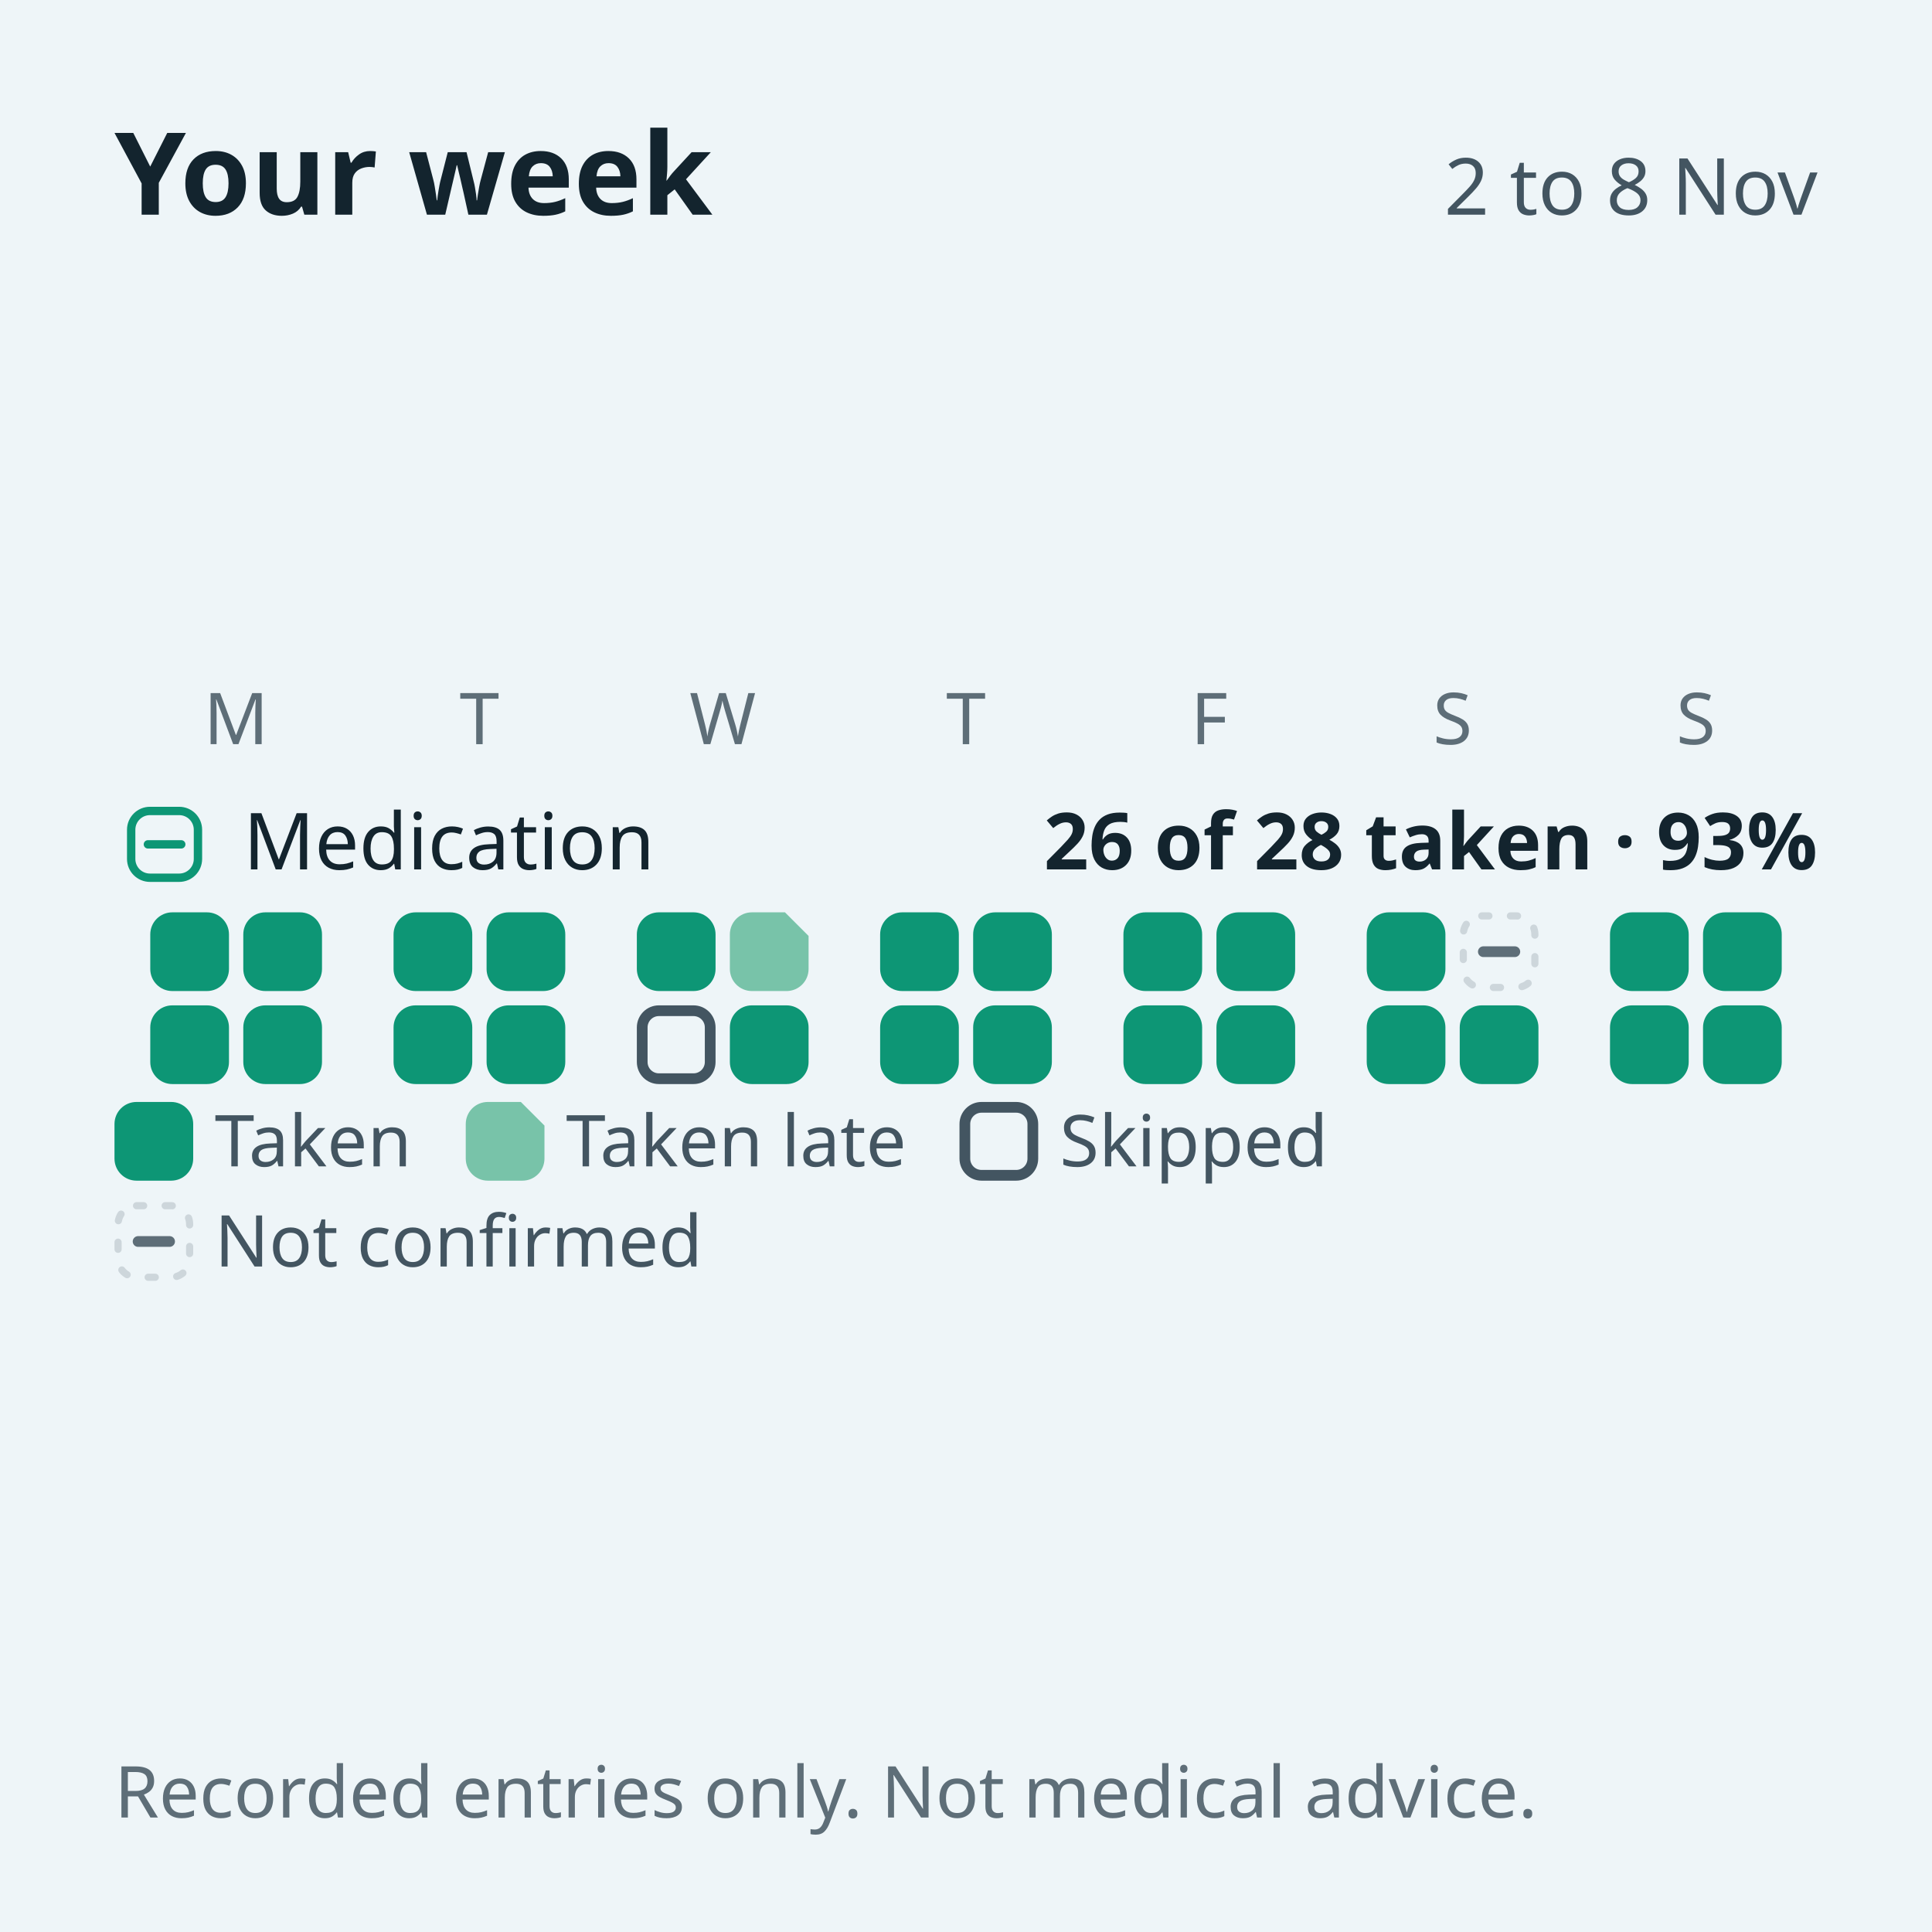
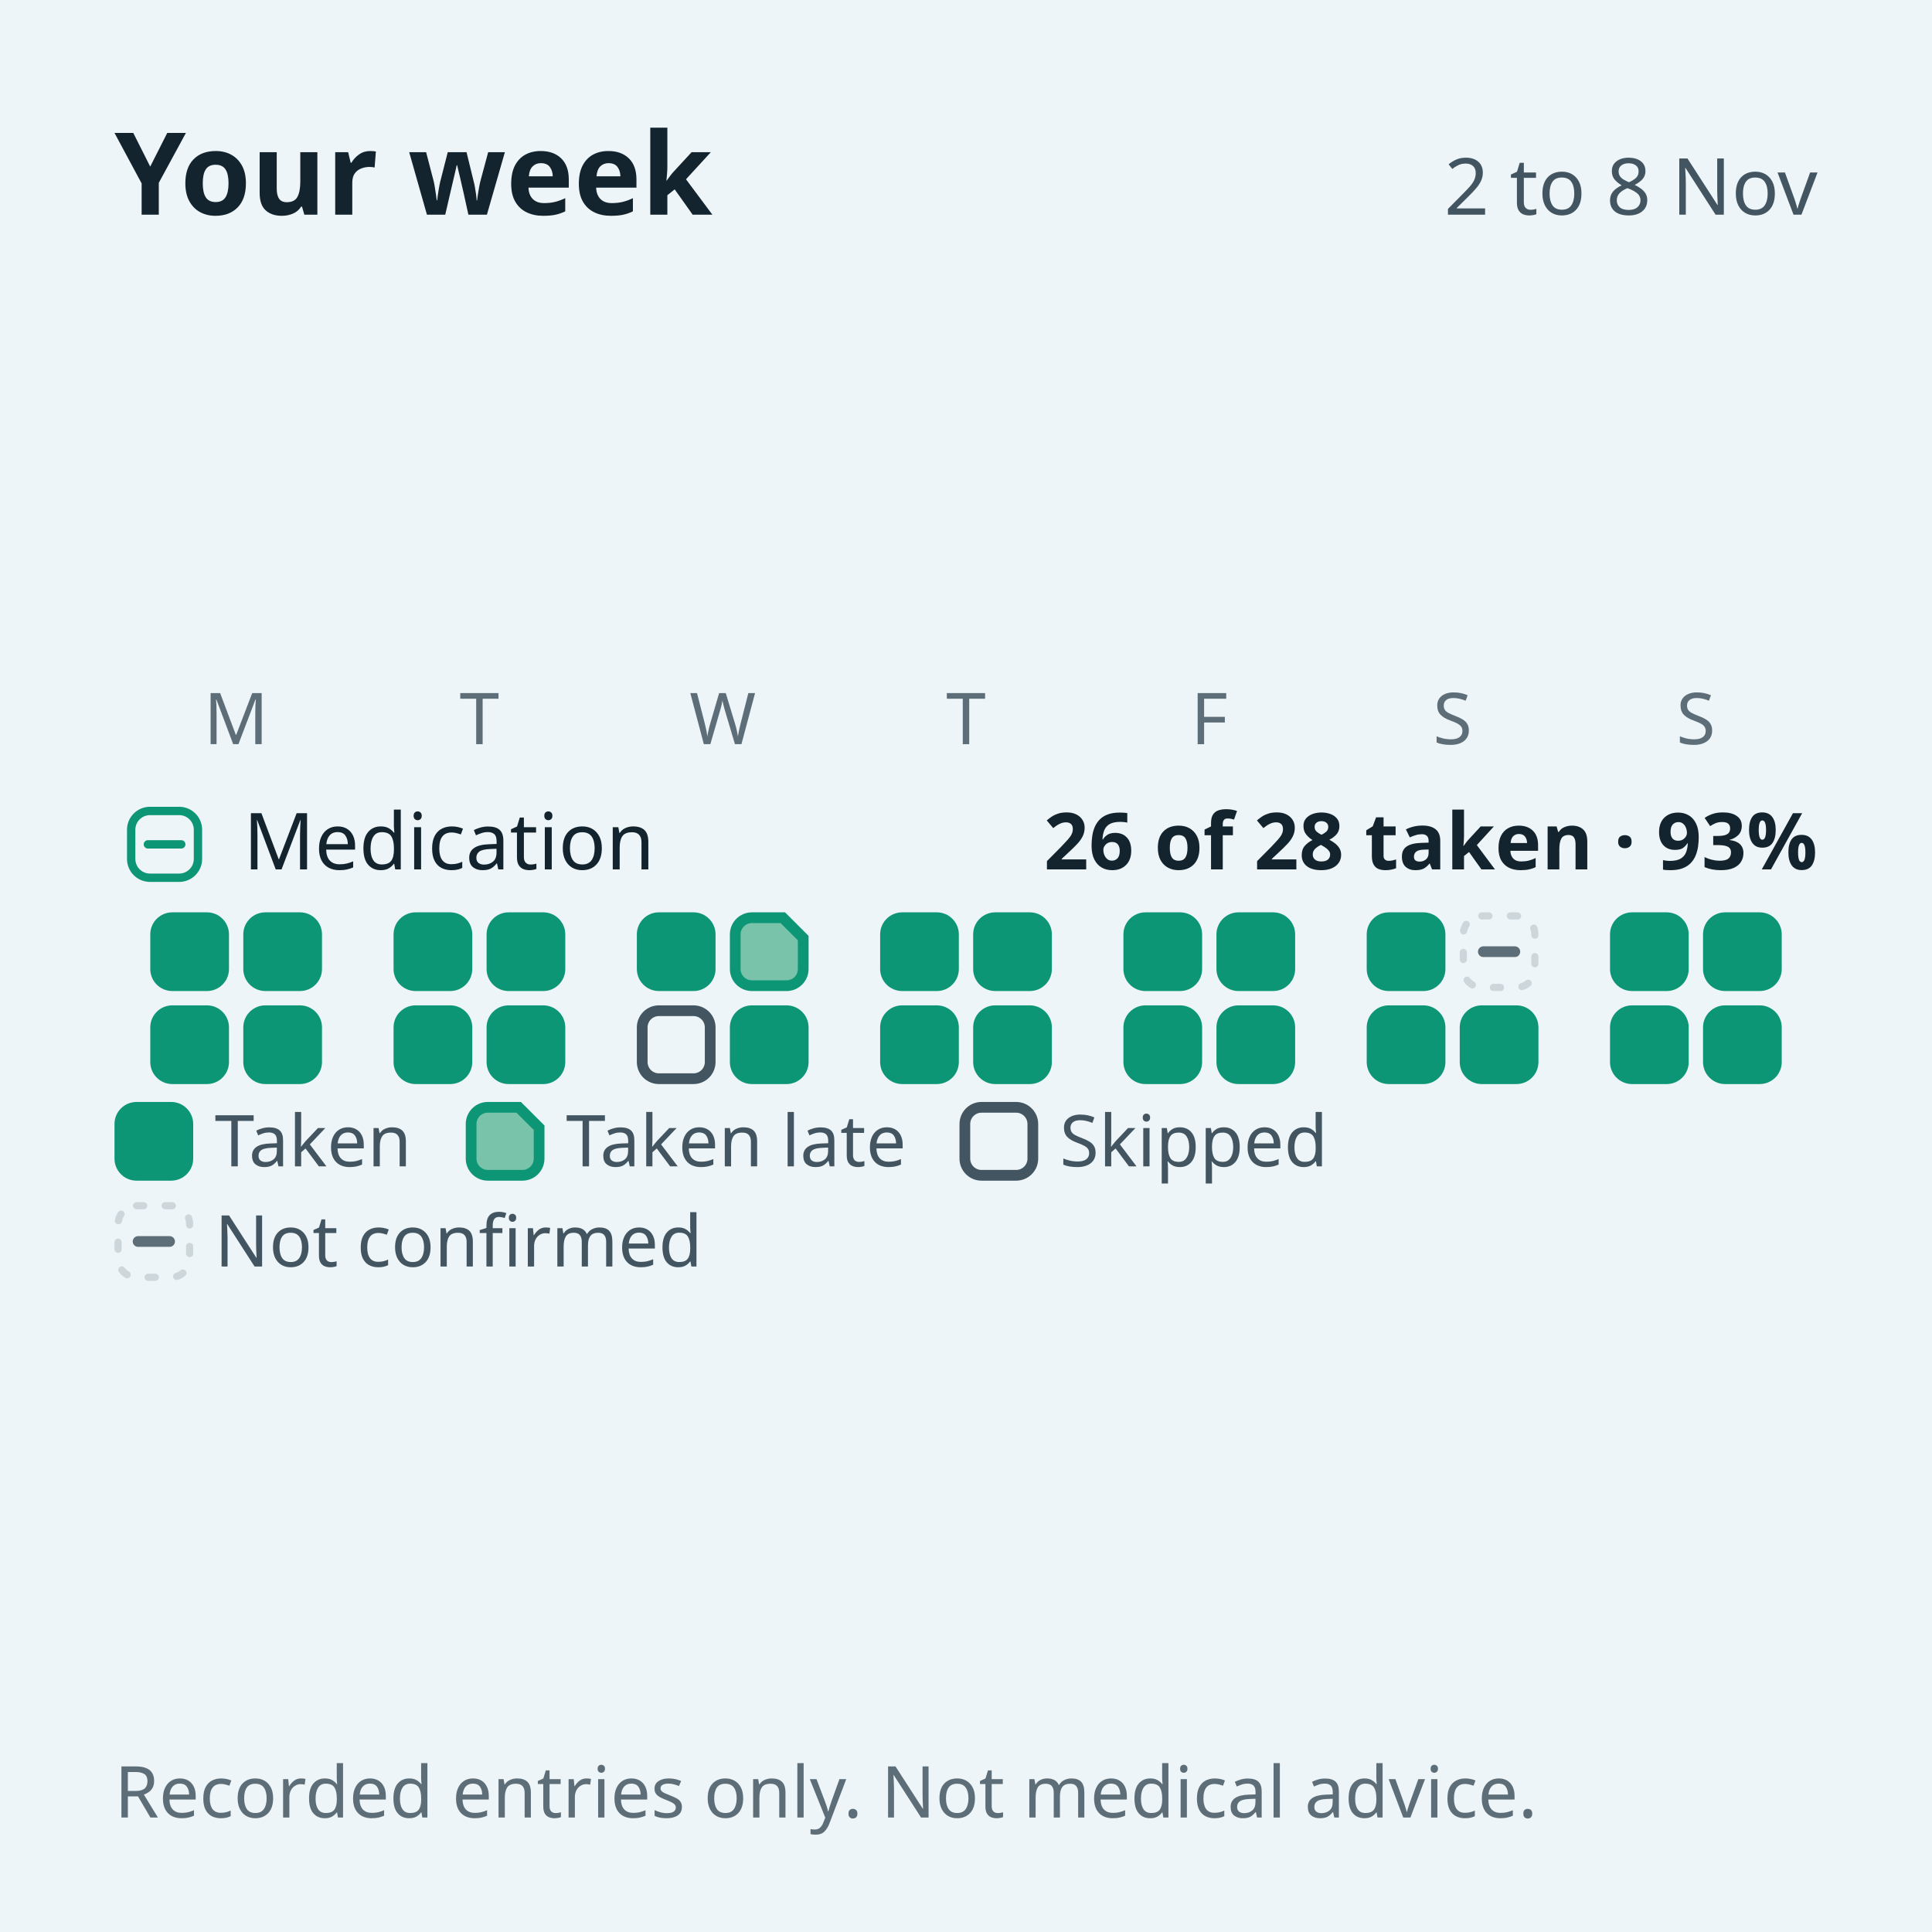
<svg xmlns="http://www.w3.org/2000/svg" width="1080" height="1080" viewBox="0 0 1080 1080">
  <rect width="1080" height="1080" fill="#eef5f8" />
  <text x="64" y="120" font-family="Geologica" font-weight="600" font-size="64" fill="#13242e">Your week</text>
  <text x="1016" y="120" font-family="IBM Plex Sans" font-weight="500" font-size="44" fill="#435561" text-anchor="end">2 to 8 Nov</text>
  <text x="132" y="416" font-family="IBM Plex Sans" font-weight="500" font-size="40" fill="#5e6e78" text-anchor="middle">M</text>
  <text x="268" y="416" font-family="IBM Plex Sans" font-weight="500" font-size="40" fill="#5e6e78" text-anchor="middle">T</text>
  <text x="404" y="416" font-family="IBM Plex Sans" font-weight="500" font-size="40" fill="#5e6e78" text-anchor="middle">W</text>
  <text x="540" y="416" font-family="IBM Plex Sans" font-weight="500" font-size="40" fill="#5e6e78" text-anchor="middle">T</text>
  <text x="676" y="416" font-family="IBM Plex Sans" font-weight="500" font-size="40" fill="#5e6e78" text-anchor="middle">F</text>
  <text x="812" y="416" font-family="IBM Plex Sans" font-weight="500" font-size="40" fill="#5e6e78" text-anchor="middle">S</text>
  <text x="948" y="416" font-family="IBM Plex Sans" font-weight="500" font-size="40" fill="#5e6e78" text-anchor="middle">S</text>
  <g>
    <rect x="73.33" y="453.33" width="37.33" height="37.33" rx="10.5" fill="none" stroke="#0d9675" stroke-width="4.67" stroke-linecap="round" stroke-linejoin="round" />
    <line x1="82.67" y1="472" x2="101.33" y2="472" stroke="#0d9675" stroke-width="4.67" stroke-linecap="round" stroke-linejoin="round" />
  </g>
  <text x="136" y="486" font-family="IBM Plex Sans" font-weight="500" font-size="44" fill="#13242e">Medication</text>
  <text x="1016" y="486" font-family="IBM Plex Sans" font-weight="600" font-size="44" fill="#13242e" text-anchor="end">26 of 28 taken · 93%</text>
  <g>
    <rect x="84" y="510" width="44" height="44" rx="12.32" fill="#0d9675" />
  </g>
  <g>
    <rect x="136" y="510" width="44" height="44" rx="12.32" fill="#0d9675" />
  </g>
  <g>
    <rect x="84" y="562" width="44" height="44" rx="12.32" fill="#0d9675" />
  </g>
  <g>
    <rect x="136" y="562" width="44" height="44" rx="12.32" fill="#0d9675" />
  </g>
  <g>
    <rect x="220" y="510" width="44" height="44" rx="12.32" fill="#0d9675" />
  </g>
  <g>
    <rect x="272" y="510" width="44" height="44" rx="12.32" fill="#0d9675" />
  </g>
  <g>
    <rect x="220" y="562" width="44" height="44" rx="12.32" fill="#0d9675" />
  </g>
  <g>
    <rect x="272" y="562" width="44" height="44" rx="12.32" fill="#0d9675" />
  </g>
  <g>
    <rect x="356" y="510" width="44" height="44" rx="12.32" fill="#0d9675" />
  </g>
  <g>
-     <path d="M420.32 510 L438.8 510 L452 523.2 L452 541.68 A12.32 12.32 0 0 1 439.68 554 L420.32 554 A12.32 12.32 0 0 1 408 541.68 L408 522.32 A12.32 12.32 0 0 1 420.32 510 Z" fill="#78c3a9" />
+     <path d="M420.32 513 L437.6 513 L449 524.4 L449 541.68 A9.32 9.32 0 0 1 439.68 551 L420.32 551 A9.32 9.32 0 0 1 411 541.68 L411 522.32 A9.32 9.32 0 0 1 420.32 513 Z" fill="#78c3a9" stroke="#0d9675" stroke-width="6" />
  </g>
  <g>
    <rect x="359" y="565" width="38" height="38" rx="9.32" fill="none" stroke="#435561" stroke-width="6" />
  </g>
  <g>
    <rect x="408" y="562" width="44" height="44" rx="12.32" fill="#0d9675" />
  </g>
  <g>
    <rect x="492" y="510" width="44" height="44" rx="12.32" fill="#0d9675" />
  </g>
  <g>
    <rect x="544" y="510" width="44" height="44" rx="12.32" fill="#0d9675" />
  </g>
  <g>
    <rect x="492" y="562" width="44" height="44" rx="12.32" fill="#0d9675" />
  </g>
  <g>
    <rect x="544" y="562" width="44" height="44" rx="12.32" fill="#0d9675" />
  </g>
  <g>
    <rect x="628" y="510" width="44" height="44" rx="12.32" fill="#0d9675" />
  </g>
  <g>
    <rect x="680" y="510" width="44" height="44" rx="12.32" fill="#0d9675" />
  </g>
  <g>
    <rect x="628" y="562" width="44" height="44" rx="12.32" fill="#0d9675" />
  </g>
  <g>
    <rect x="680" y="562" width="44" height="44" rx="12.32" fill="#0d9675" />
  </g>
  <g>
    <rect x="764" y="510" width="44" height="44" rx="12.32" fill="#0d9675" />
  </g>
  <g>
    <rect x="818" y="512" width="40" height="40" rx="10.32" fill="none" stroke="#cdd6db" stroke-width="4" stroke-linecap="round" stroke-linejoin="round" stroke-dasharray="4 12" />
    <line x1="829.2" y1="532" x2="846.8" y2="532" stroke="#5e6e78" stroke-width="6" stroke-linecap="round" stroke-linejoin="round" />
  </g>
  <g>
    <rect x="764" y="562" width="44" height="44" rx="12.32" fill="#0d9675" />
  </g>
  <g>
    <rect x="816" y="562" width="44" height="44" rx="12.32" fill="#0d9675" />
  </g>
  <g>
    <rect x="900" y="510" width="44" height="44" rx="12.32" fill="#0d9675" />
  </g>
  <g>
    <rect x="952" y="510" width="44" height="44" rx="12.32" fill="#0d9675" />
  </g>
  <g>
    <rect x="900" y="562" width="44" height="44" rx="12.32" fill="#0d9675" />
  </g>
  <g>
    <rect x="952" y="562" width="44" height="44" rx="12.32" fill="#0d9675" />
  </g>
  <g>
    <rect x="64" y="616" width="44" height="44" rx="12.32" fill="#0d9675" />
  </g>
  <text x="120" y="652" font-family="IBM Plex Sans" font-weight="500" font-size="40" fill="#435561">Taken</text>
  <g>
-     <path d="M272.68 616 L291.16 616 L304.36 629.2 L304.36 647.68 A12.32 12.32 0 0 1 292.04 660 L272.68 660 A12.32 12.32 0 0 1 260.36 647.68 L260.36 628.32 A12.32 12.32 0 0 1 272.68 616 Z" fill="#78c3a9" />
+     <path d="M272.68 619 L289.96 619 L301.36 630.4 L301.36 647.68 A9.32 9.32 0 0 1 292.04 657 L272.68 657 A9.32 9.32 0 0 1 263.36 647.68 L263.36 628.32 A9.32 9.32 0 0 1 272.68 619 Z" fill="#78c3a9" stroke="#0d9675" stroke-width="6" />
  </g>
  <text x="316.36" y="652" font-family="IBM Plex Sans" font-weight="500" font-size="40" fill="#435561">Taken late</text>
  <g>
    <rect x="539.36" y="619" width="38" height="38" rx="9.32" fill="none" stroke="#435561" stroke-width="6" />
  </g>
  <text x="592.36" y="652" font-family="IBM Plex Sans" font-weight="500" font-size="40" fill="#435561">Skipped</text>
  <g>
    <rect x="66" y="674" width="40" height="40" rx="10.32" fill="none" stroke="#cdd6db" stroke-width="4" stroke-linecap="round" stroke-linejoin="round" stroke-dasharray="4 12" />
    <line x1="77.2" y1="694" x2="94.8" y2="694" stroke="#5e6e78" stroke-width="6" stroke-linecap="round" stroke-linejoin="round" />
  </g>
  <text x="120" y="708" font-family="IBM Plex Sans" font-weight="500" font-size="40" fill="#435561">Not confirmed</text>
  <text x="64" y="1016" font-family="IBM Plex Sans" font-weight="500" font-size="40" fill="#5e6e78">Recorded entries only. Not medical advice.</text>
</svg>
